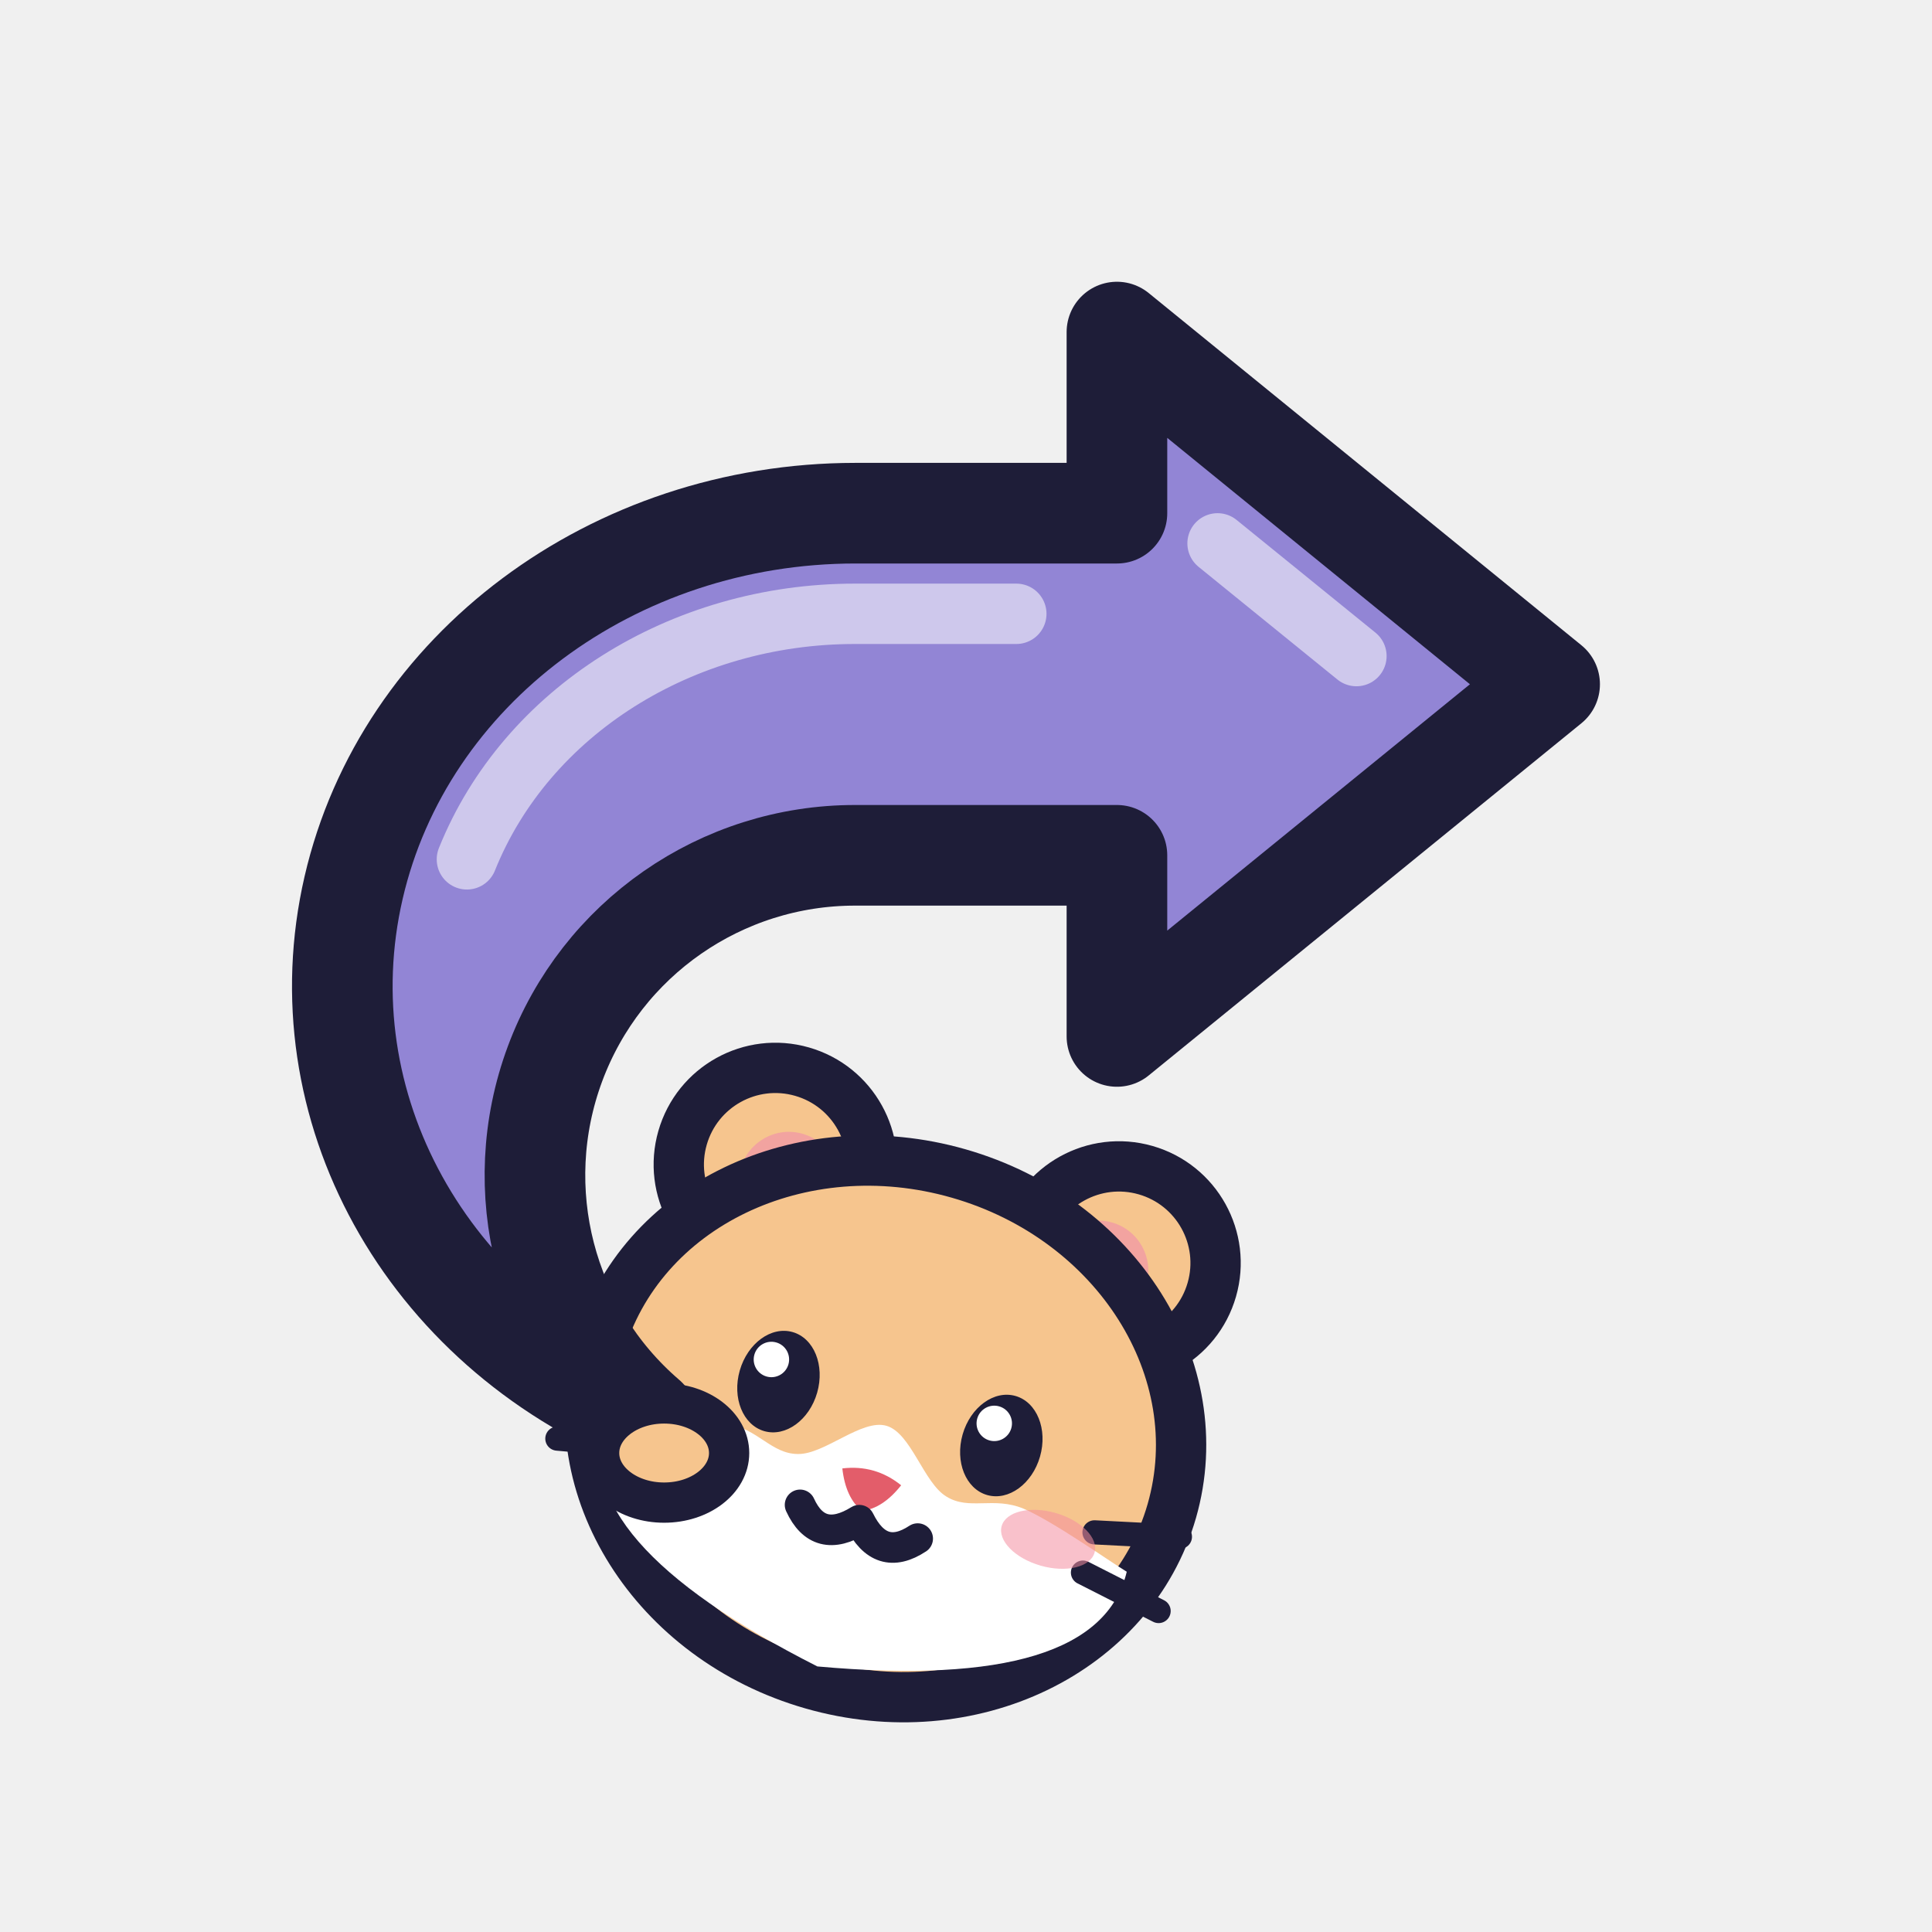
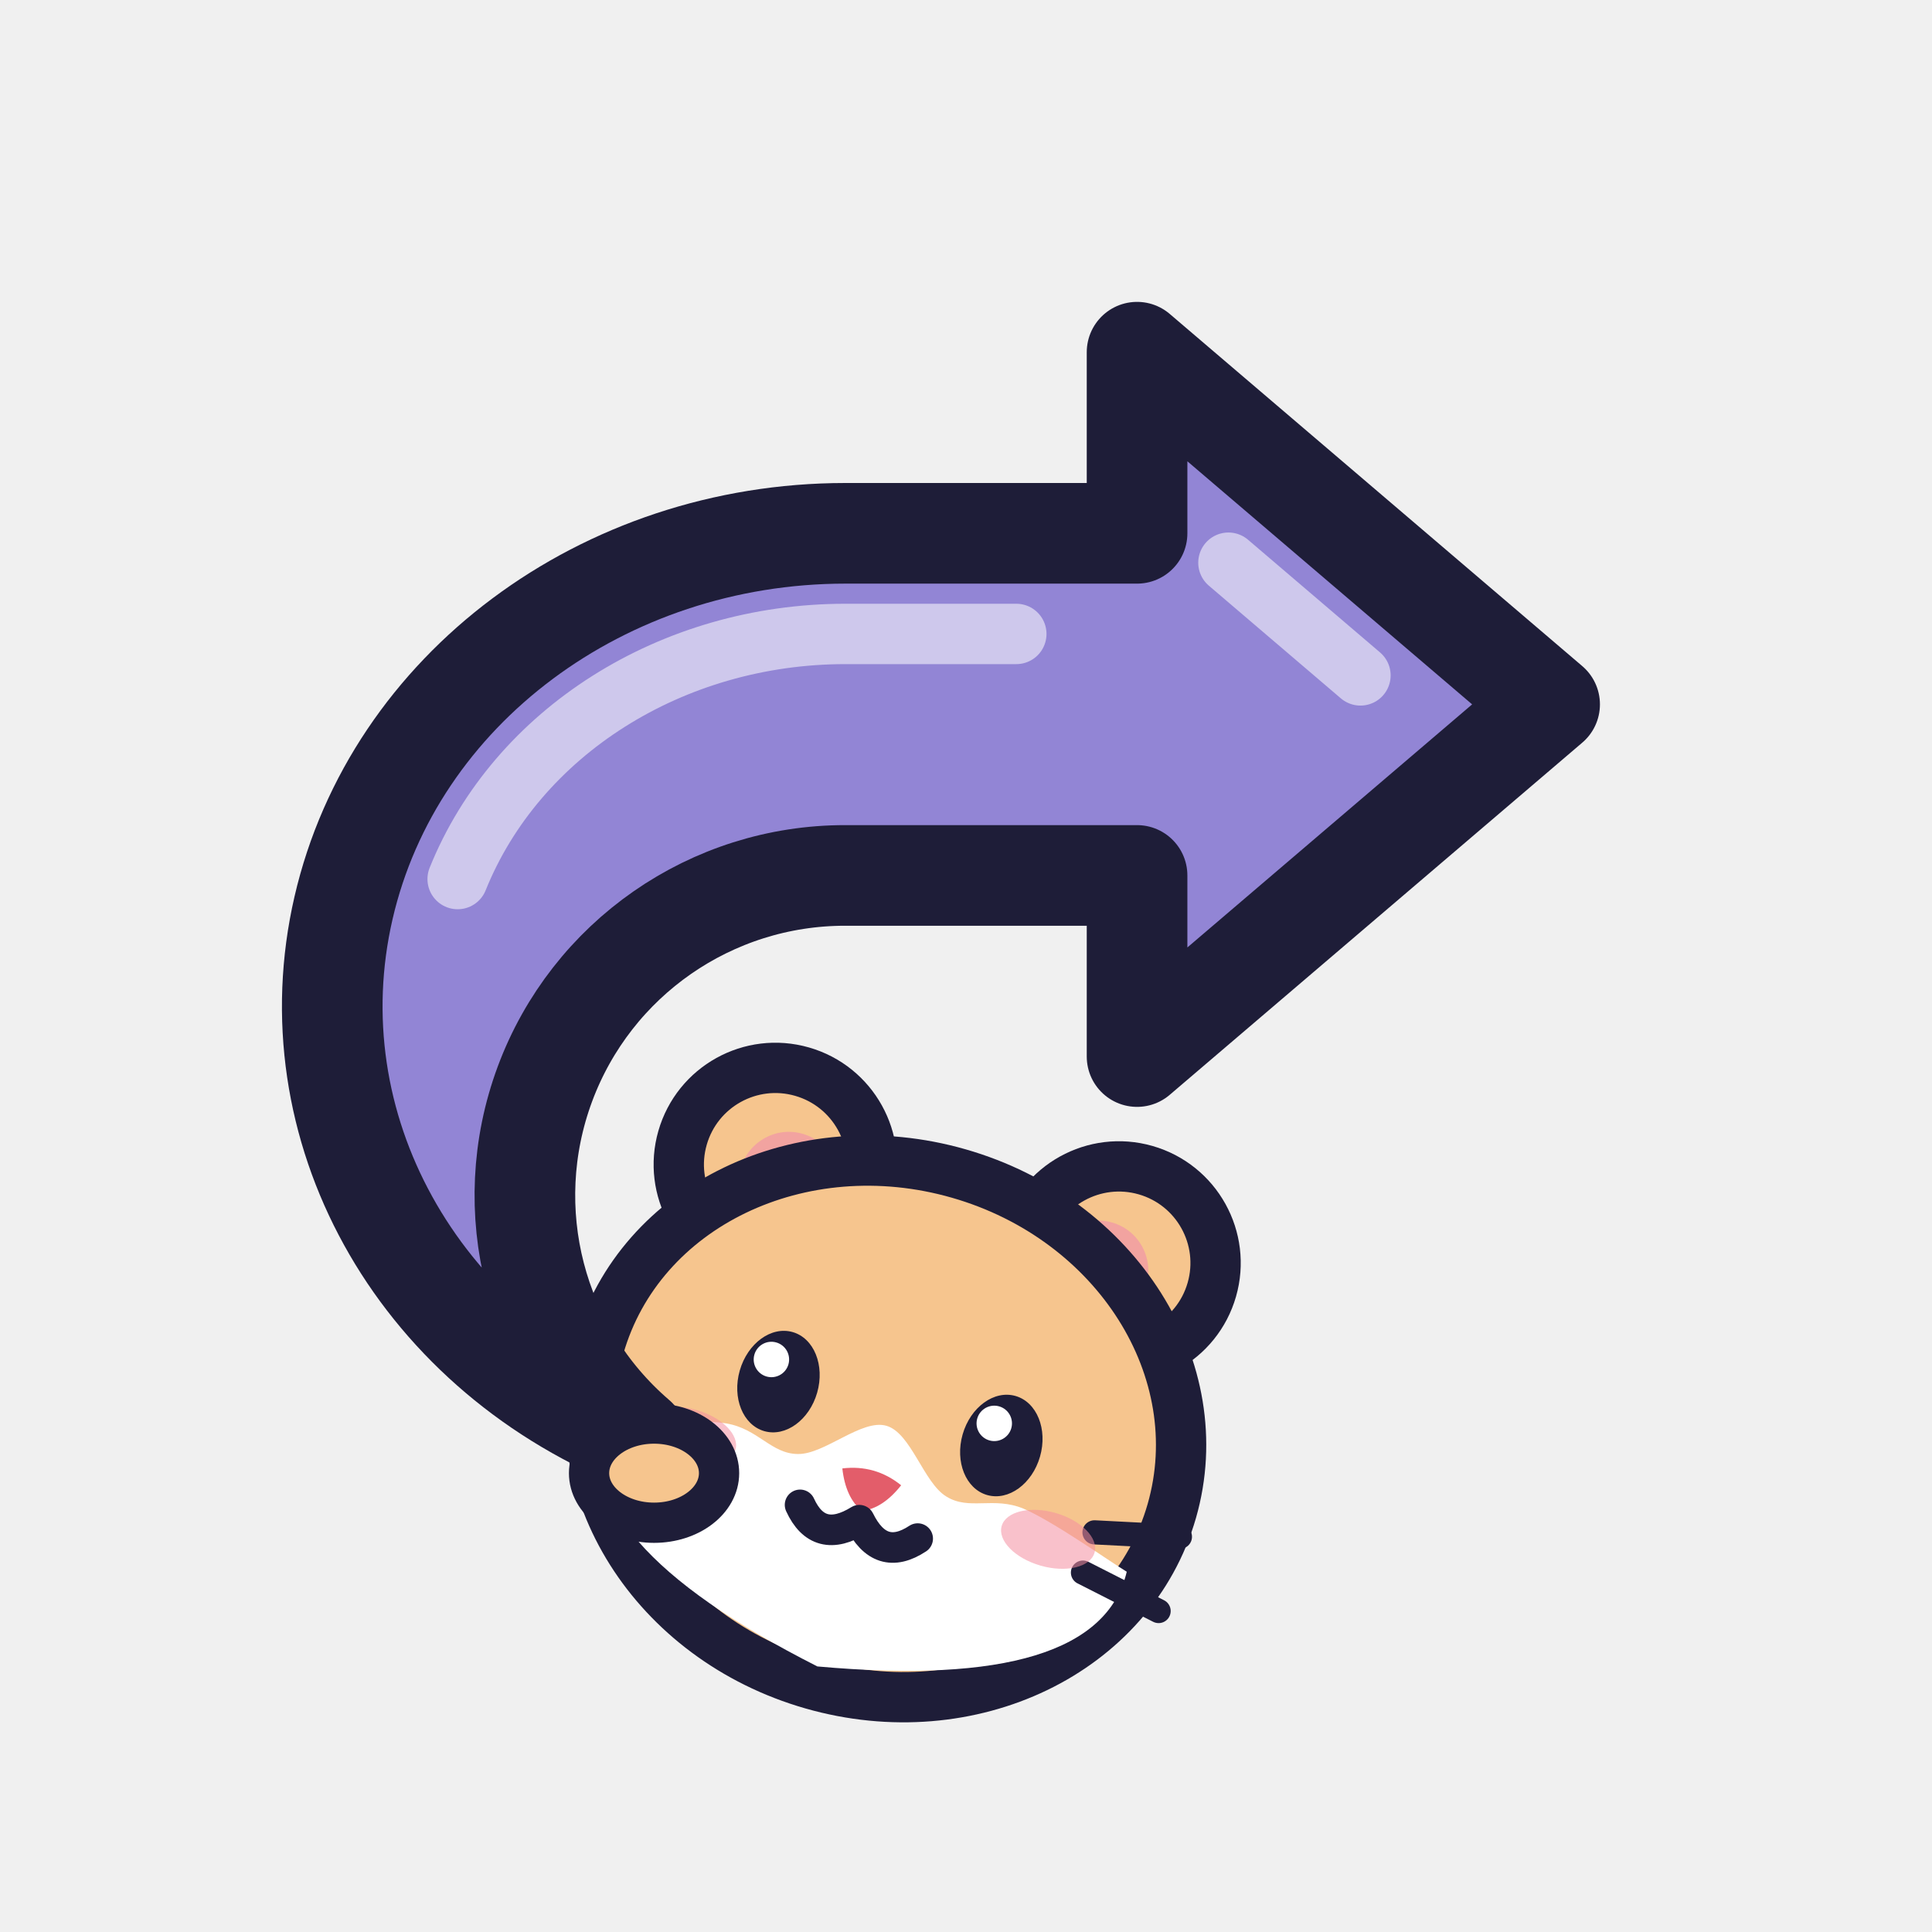
<svg xmlns="http://www.w3.org/2000/svg" width="48" height="48" viewBox="0 0 48 48">
  <g id="hamster">
    <circle id="hm_ear0" cx="17.56" cy="29.94" r="2.4" fill="#F6C58E" stroke="#1E1D38" stroke-width="1.25" transform="rotate(16 22 35.5)" />
    <circle id="hm_ear0_in" cx="18" cy="30.26" r="1.24" fill="#F2A3A0" transform="rotate(16 22 35.5)" />
    <circle id="hm_ear1" cx="26.44" cy="29.94" r="2.4" fill="#F6C58E" stroke="#1E1D38" stroke-width="1.25" transform="rotate(16 22 35.5)" />
    <circle id="hm_ear1_in" cx="26" cy="30.26" r="1.24" fill="#F2A3A0" transform="rotate(16 22 35.5)" />
    <ellipse id="hm_head" cx="22" cy="35.5" rx="7.4" ry="6.6" fill="#F6C58E" stroke="#1E1D38" stroke-width="1.25" transform="rotate(16 22 35.5)" />
    <path id="hm_muzzle" d="M15.26 37.26C15.74 37.13 17.36 36.56 18.16 36.46C18.96 36.37 19.44 36.88 20.08 36.7C20.72 36.53 21.36 35.42 22 35.42C22.64 35.42 23.28 36.53 23.92 36.7C24.56 36.88 25.04 36.37 25.84 36.46C26.64 36.56 28.26 37.13 28.74 37.26Q28.88 40.32 22 41.64Q15.12 40.32 15.26 37.26Z" fill="#FFFFFF" transform="rotate(16 22 35.5)" />
    <ellipse id="hm_eye0" cx="19.12" cy="35.104" rx="1" ry="1.28" fill="#1E1D38" transform="rotate(16 22 35.5)" />
    <circle id="hm_eye0_hl" cx="18.8" cy="34.624" r="0.44" fill="#FFFFFF" transform="rotate(16 22 35.5)" />
    <ellipse id="hm_eye1" cx="24.88" cy="35.104" rx="1" ry="1.28" fill="#1E1D38" transform="rotate(16 22 35.5)" />
    <circle id="hm_eye1_hl" cx="24.56" cy="34.624" r="0.44" fill="#FFFFFF" transform="rotate(16 22 35.5)" />
    <path id="hm_nose" d="M21.24 36.74Q22 36.42 22.76 36.74Q22.48 37.42 22 37.62Q21.52 37.42 21.24 36.74Z" fill="#E35D6A" transform="rotate(16 22 35.5)" />
    <path id="hm_mouth" d="M20.48 37.9Q21.2 38.74 22 37.86Q22.8 38.74 23.52 37.9" fill="none" stroke="#1E1D38" stroke-width="0.76" stroke-linecap="round" stroke-linejoin="round" transform="rotate(16 22 35.5)" />
    <path id="hm_whisker_l0" d="M16.3 36.54L14.23 36.06" fill="none" stroke="#1E1D38" stroke-width="0.6" stroke-linecap="round" transform="rotate(16 22 35.5)" />
    <path id="hm_whisker_r0" d="M27.7 36.54L29.77 36.06" fill="none" stroke="#1E1D38" stroke-width="0.6" stroke-linecap="round" transform="rotate(16 22 35.5)" />
    <path id="hm_whisker_l1" d="M16.3 37.58L14.23 37.98" fill="none" stroke="#1E1D38" stroke-width="0.6" stroke-linecap="round" transform="rotate(16 22 35.5)" />
    <path id="hm_whisker_r1" d="M27.7 37.58L29.77 37.98" fill="none" stroke="#1E1D38" stroke-width="0.6" stroke-linecap="round" transform="rotate(16 22 35.5)" />
    <ellipse id="hm_blush0" cx="17.36" cy="37.024" rx="1.2" ry="0.68" fill="#F48FA0" fill-opacity="0.55" transform="rotate(16 22 35.5)" />
    <ellipse id="hm_blush1" cx="26.64" cy="37.024" rx="1.2" ry="0.68" fill="#F48FA0" fill-opacity="0.55" transform="rotate(16 22 35.5)" />
  </g>
  <g id="object">
-     <path id="arrow" d="M9.5 24L20.25 15.25V19.75H26.75A12.75 11.75 0 0 1 31.94 42.23A7.95 7.95 0 0 0 26.75 28.25H20.25V32.75Z" fill="#9285D5" stroke="#1E1D38" stroke-width="2.5" stroke-linejoin="round" transform="matrix(-1 0 0 1 48 -7)" />
+     <path id="arrow" d="M9.5 24.5L19.75 15.75V20.25H27A12.75 11.75 0 0 1 32.19 42.73A7.95 7.95 0 0 0 27 28.75H19.75V33.25Z" fill="#9285D5" stroke="#1E1D38" stroke-width="2.5" stroke-linejoin="round" transform="matrix(-1 0 0 1 48 -7)" />
  </g>
  <g id="front">
-     <ellipse id="hm_paw" cx="16.5" cy="36.1" rx="1.615" ry="1.232" fill="#F6C58E" stroke="#1E1D38" stroke-width="1" />
+     <ellipse id="hm_paw" cx="16.25" cy="36.6" rx="1.615" ry="1.232" fill="#F6C58E" stroke="#1E1D38" stroke-width="1" />
  </g>
  <g id="glint">
-     <path id="arrow_gloss" d="M14.3 23.3L17.75 20.5M22.75 22.25H26.75A10.25 9.25 0 0 1 36.4 28.35" fill="none" stroke="#FFFFFF" stroke-width="1.5" stroke-opacity="0.55" stroke-linecap="round" transform="matrix(-1 0 0 1 48 -7)" />
+     <path id="arrow_gloss" d="M14.2 23.78L17.48 20.98M22.75 22.75H27A10.25 9.25 0 0 1 36.63 28.84" fill="none" stroke="#FFFFFF" stroke-width="1.5" stroke-opacity="0.55" stroke-linecap="round" transform="matrix(-1 0 0 1 48 -7)" />
  </g>
</svg>
